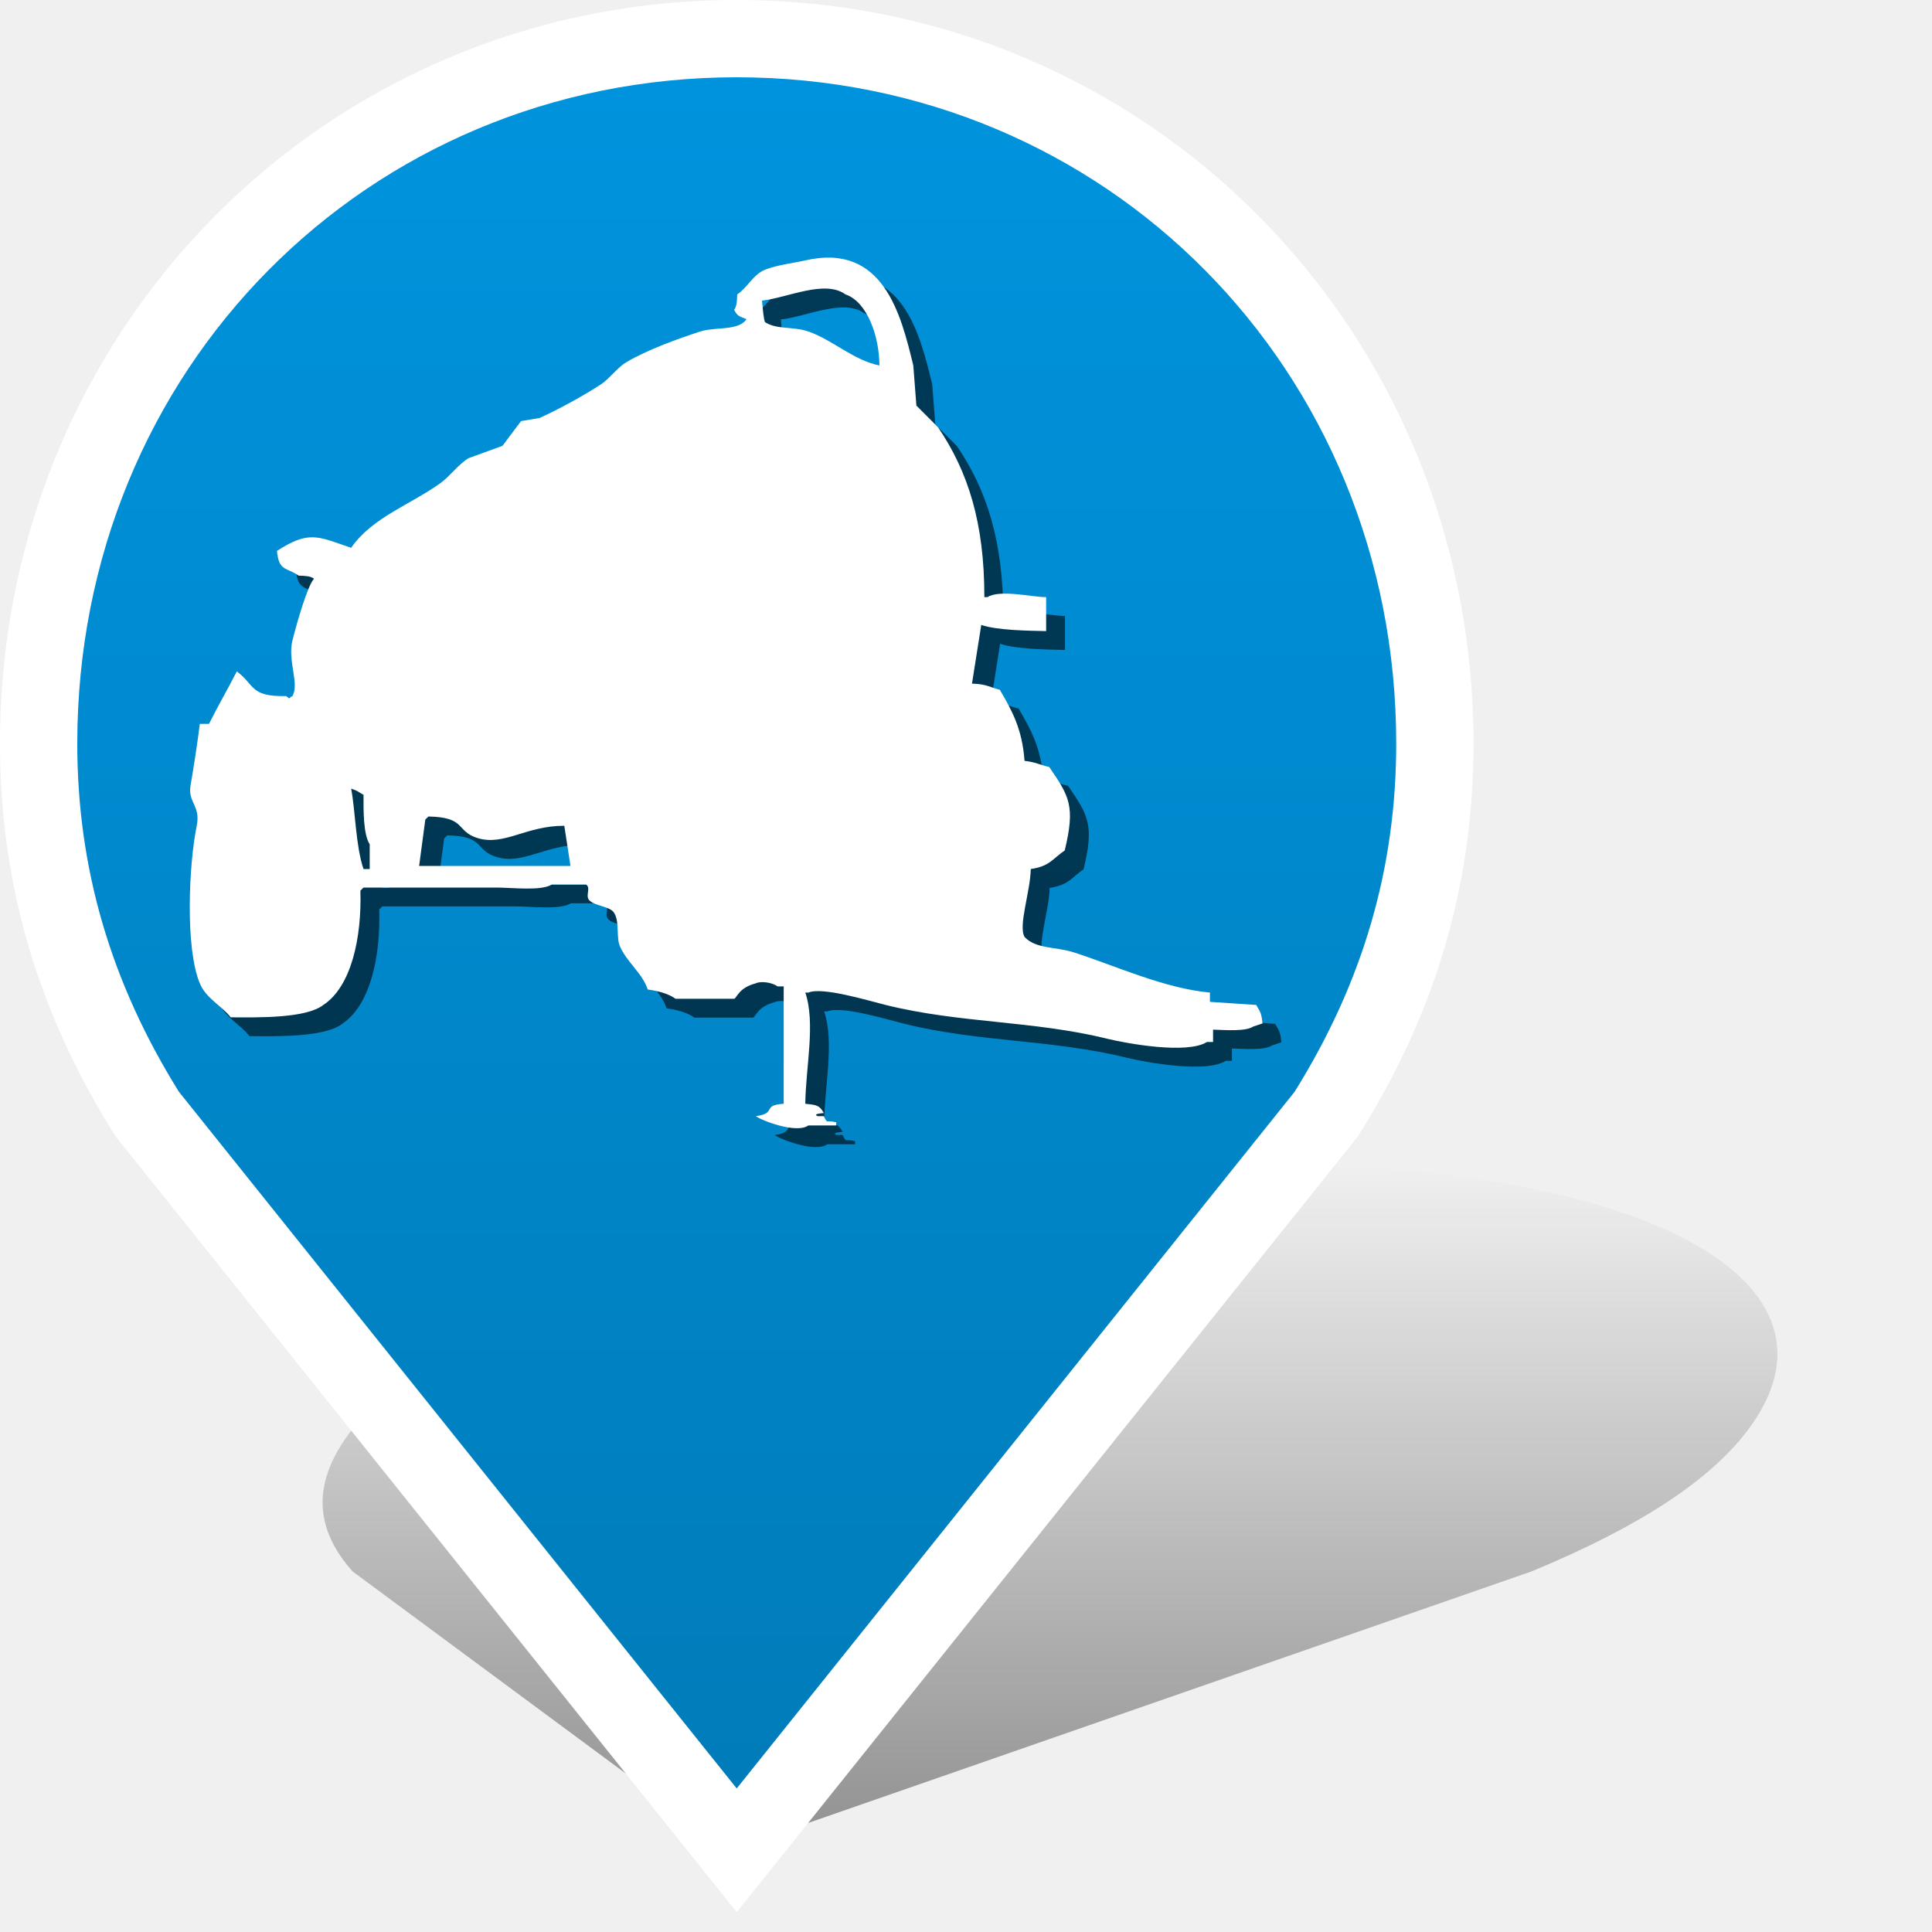
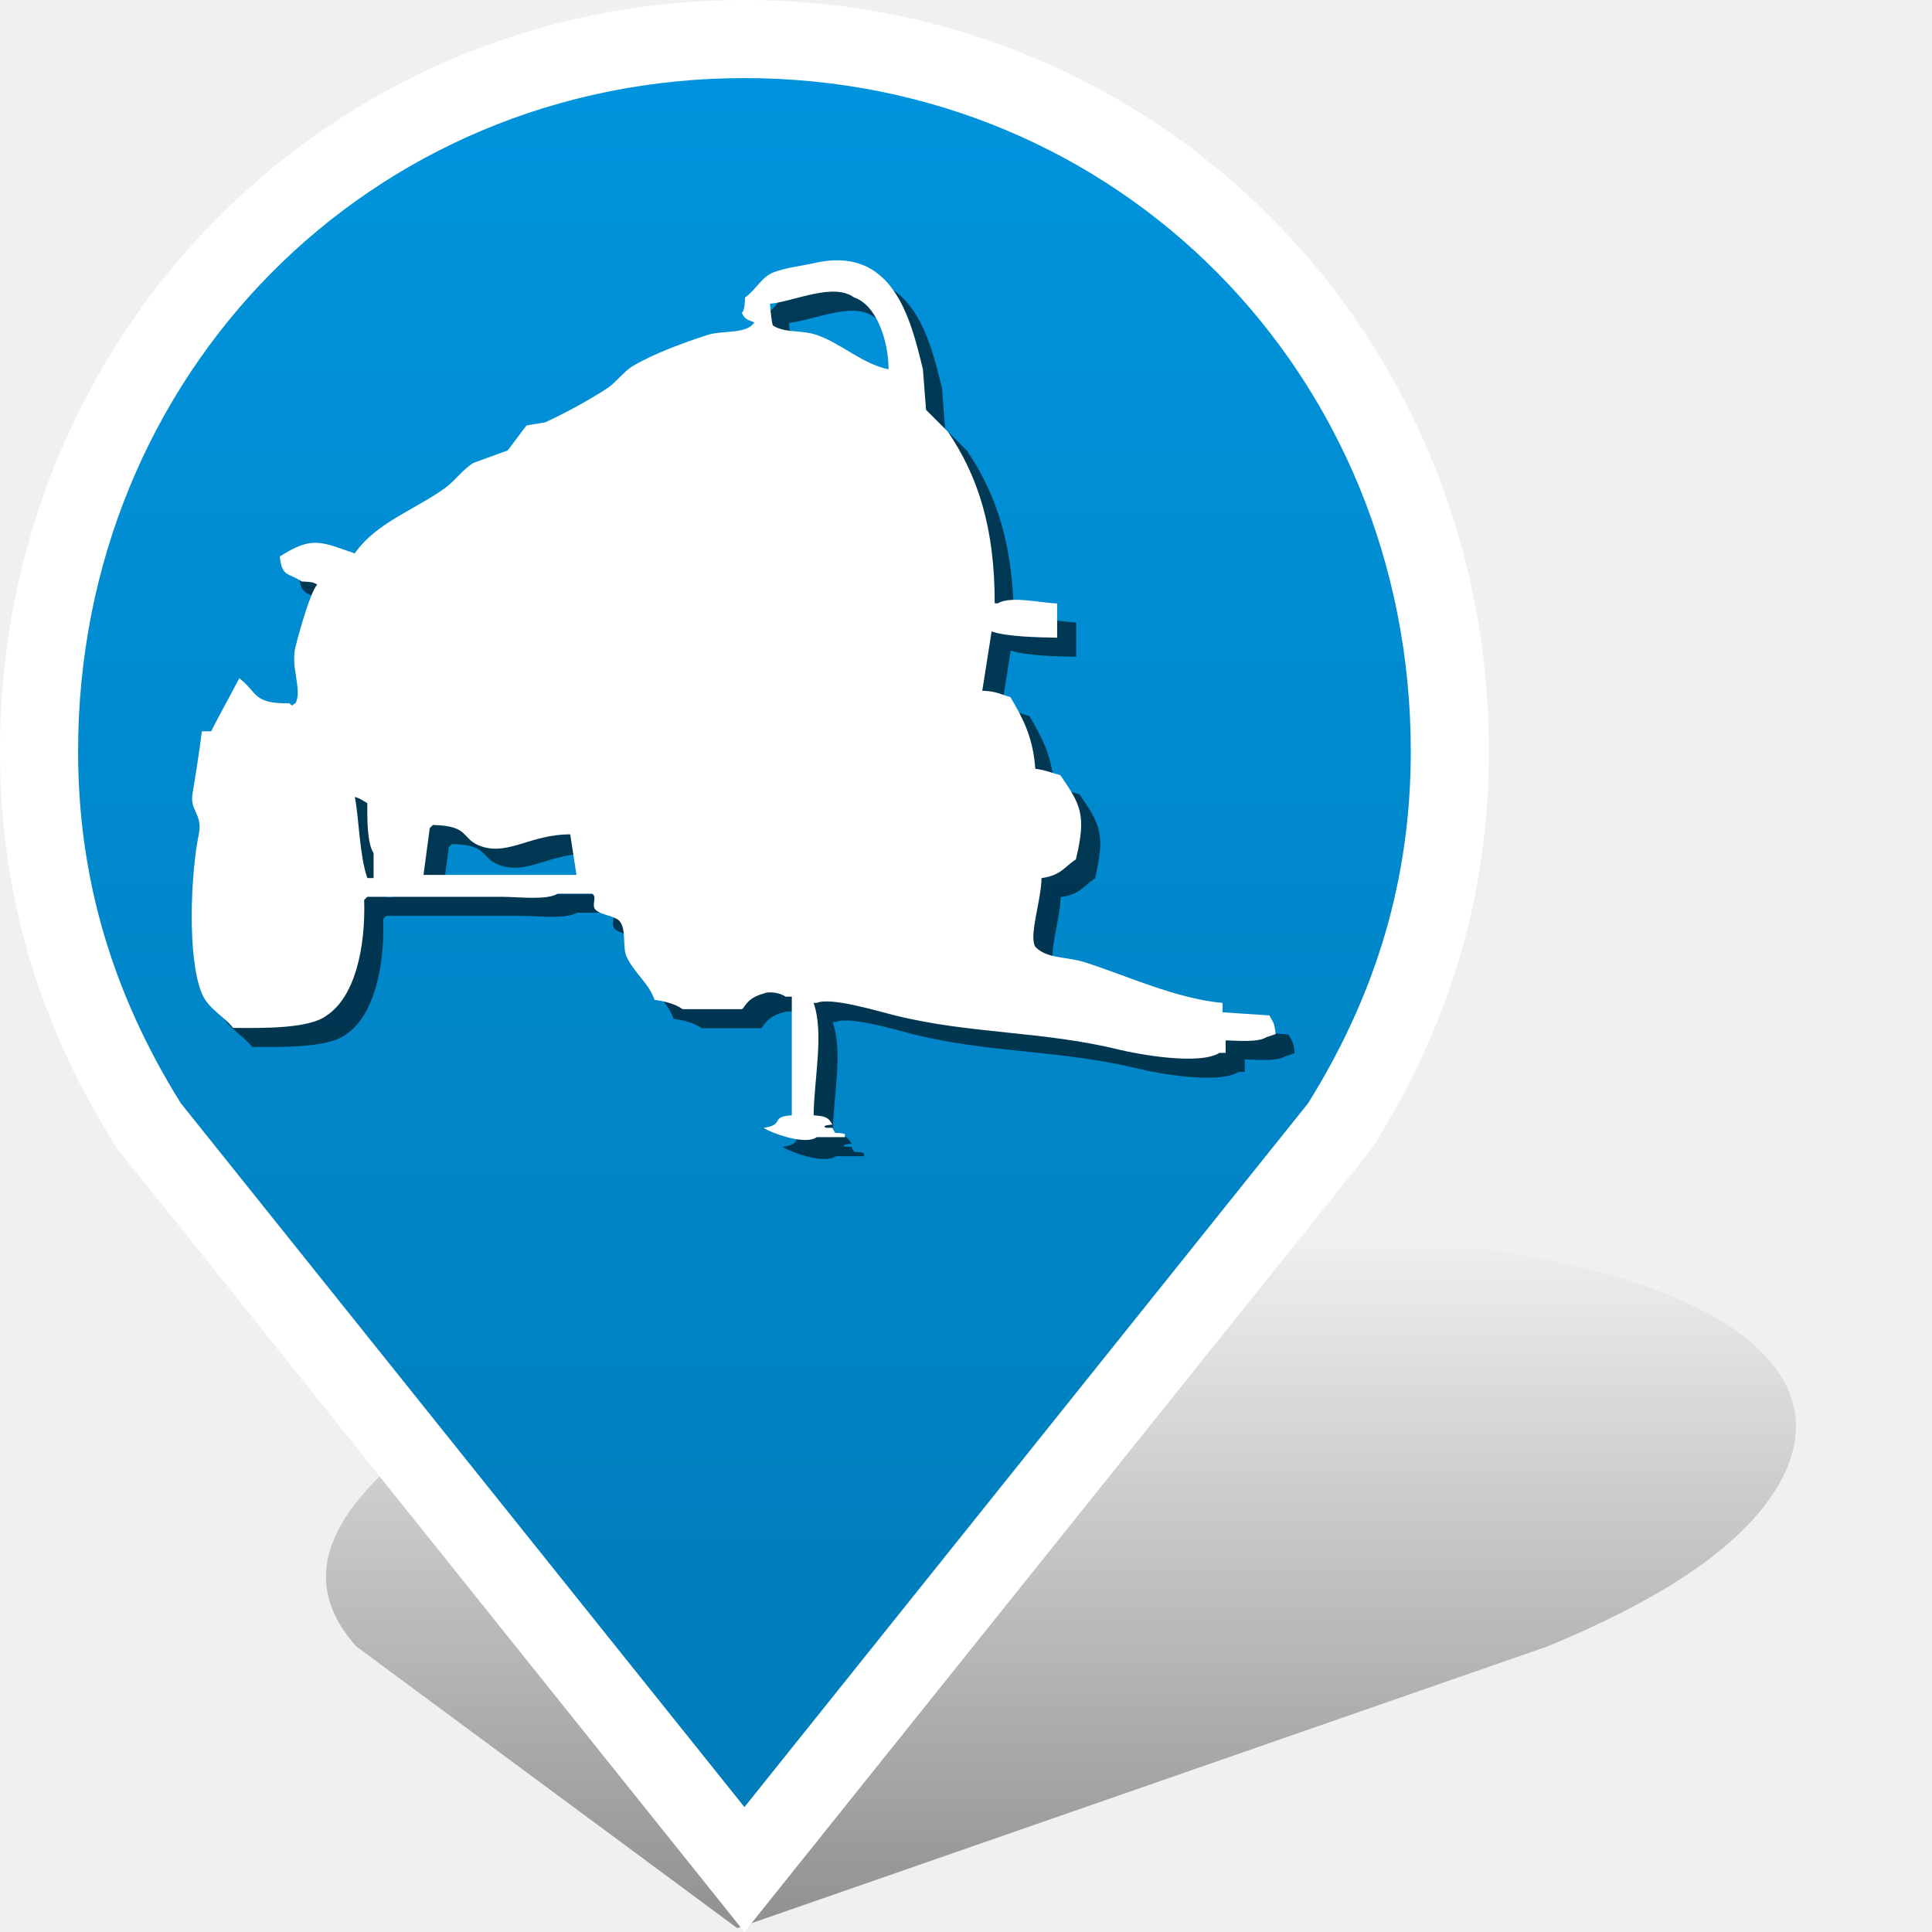
<svg xmlns="http://www.w3.org/2000/svg" version="1.1" id="Layer_1" x="0px" y="0px" viewBox="0 0 50 50" enable-background="new 0 0 50 50" xml:space="preserve">
  <g id="base">
    <g>
-       <linearGradient id="SVGID_1_" gradientUnits="userSpaceOnUse" x1="-2.034" y1="23.942" x2="-2.034" y2="15.063" gradientTransform="matrix(2 0 -1.523732 2 59.43299 0)">
+       <linearGradient id="SVGID_1_" gradientUnits="userSpaceOnUse" x1="-22.579" y1="6.237" x2="-22.579" y2="3.994" gradientTransform="matrix(8 0 -6.094928 8 237.732 0)">
        <stop offset="0" style="stop-color:#000000;stop-opacity:0.4" />
        <stop offset="1" style="stop-color:#000000;stop-opacity:0" />
      </linearGradient>
-       <path fill="url(#SVGID_1_)" d="M9.126,40.669c-1.021-1.144-1.036-2.333-0.045-3.634    c2.952-3.875,13.201-6.911,23.332-6.911c10.131,0,15.754,3.036,12.802,6.911    c-0.991,1.301-2.817,2.49-5.581,3.634l-20.752,7.216L9.126,40.669z" />
-       <linearGradient id="SVGID_2_" gradientUnits="userSpaceOnUse" x1="9.534" y1="23.942" x2="9.534" y2="0.5" gradientTransform="matrix(2 0 0 2 0 0)">
+       <path fill="url(#SVGID_1_)" d="M9.221,42.609c-1.032-1.156-1.047-2.357-0.045-3.671    c2.983-3.915,13.339-6.983,23.576-6.983c10.236,0,15.918,3.067,12.935,6.983    c-1.002,1.315-2.846,2.516-5.639,3.671L19.08,49.9L9.221,42.609z" />
+       <linearGradient id="SVGID_2_" gradientUnits="userSpaceOnUse" x1="2.408" y1="6.048" x2="2.408" y2="0.126" gradientTransform="matrix(8 0 0 8 0 0)">
        <stop offset="0" style="stop-color:#007BB8" />
        <stop offset="1" style="stop-color:#0094DE" />
      </linearGradient>
-       <path fill="url(#SVGID_2_)" d="M3.813,28.836c-1.893-3.02-2.813-6.158-2.813-9.592    c0-10.23,7.936-18.244,18.067-18.244c10.131,0,18.067,8.014,18.067,18.244    c0,3.435-0.92,6.573-2.812,9.592l-15.254,19.049L3.813,28.836z" />
-       <path fill="#FFFFFF" d="M19.067,2c9.57,0,17.067,7.574,17.067,17.244    c0,3.223-0.86,6.172-2.63,9.012l-14.438,18.029L4.63,28.255    c-1.769-2.84-2.63-5.789-2.63-9.012C2,9.574,9.497,2,19.067,2     M19.067,0C8.444,0,0,8.522,0,19.244c0,3.849,1.09,7.148,2.996,10.172    l16.071,20.069l16.071-20.069c1.907-3.024,2.996-6.323,2.996-10.172    C38.134,8.522,29.69,0,19.067,0L19.067,0z" />
+       <path fill="url(#SVGID_2_)" d="M3.853,29.137c-1.912-3.052-2.842-6.222-2.842-9.692    c0-10.337,8.019-18.434,18.256-18.434c10.236,0,18.255,8.097,18.255,18.434    c0,3.47-0.93,6.641-2.842,9.692L19.266,48.384L3.853,29.137z" />
+       <path fill="#FFFFFF" d="M19.266,2.021c9.67,0,17.245,7.653,17.245,17.424    c0,3.256-0.869,6.236-2.657,9.106L19.266,46.767L4.678,28.55    c-1.788-2.87-2.657-5.849-2.657-9.106C2.021,9.674,9.596,2.021,19.266,2.021     M19.266,0C8.532,0,0,8.611,0,19.444c0,3.889,1.101,7.222,3.028,10.278    l16.238,20.278L35.504,29.722c1.927-3.056,3.028-6.389,3.028-10.278    C38.532,8.611,30,0,19.266,0L19.266,0z" />
    </g>
  </g>
  <g>
    <g opacity="0.6">
      <g>
-         <path d="M33,26.496c-0.4-0.027-0.799-0.053-1.199-0.08v-0.24     c-1.187-0.11-2.438-0.691-3.518-1.039c-0.472-0.152-0.985-0.086-1.279-0.4     c-0.17-0.287,0.153-1.187,0.16-1.759c0.49-0.068,0.568-0.27,0.879-0.48     c0.279-1.151,0.119-1.4-0.4-2.159c-0.247-0.059-0.359-0.128-0.64-0.16     c-0.06-0.831-0.328-1.307-0.64-1.839c-0.274-0.073-0.351-0.149-0.72-0.16     c0.08-0.506,0.16-1.013,0.24-1.519c0.408,0.141,1.221,0.15,1.679,0.16     v-0.879c-0.354,0.001-1.2-0.205-1.519,0H25.965     c0.001-1.927-0.421-3.249-1.199-4.397c-0.187-0.187-0.373-0.373-0.56-0.56     c-0.027-0.346-0.053-0.693-0.08-1.039c-0.318-1.306-0.769-3.187-2.798-2.718     c-0.279,0.064-0.72,0.114-1.039,0.24c-0.3,0.118-0.457,0.464-0.72,0.64     c-0.008,0.203-0.01,0.296-0.08,0.4c0.098,0.18,0.138,0.16,0.32,0.24     c-0.204,0.31-0.809,0.193-1.199,0.32c-0.581,0.189-1.37,0.472-1.919,0.799     c-0.22,0.131-0.431,0.421-0.64,0.56c-0.464,0.308-1.131,0.666-1.599,0.879     c-0.16,0.027-0.32,0.053-0.48,0.08c-0.16,0.213-0.32,0.426-0.48,0.64     c-0.293,0.107-0.586,0.213-0.879,0.32c-0.266,0.163-0.48,0.466-0.72,0.64     c-0.786,0.568-1.765,0.885-2.318,1.679c-0.862-0.293-1.086-0.457-1.919,0.08     c0.05,0.534,0.235,0.415,0.56,0.64c0.203,0.008,0.296,0.01,0.4,0.08     c-0.165,0.16-0.451,1.162-0.56,1.599c-0.13,0.523,0.186,1.112,0,1.439     c-0.119,0.051-0.035,0.099-0.16,0c-0.941,0.018-0.804-0.281-1.279-0.64     c-0.261,0.507-0.511,0.937-0.72,1.359H5.659     c-0.061,0.502-0.162,1.142-0.24,1.599c-0.074,0.438,0.267,0.514,0.16,1.039     c-0.206,1.008-0.301,3.163,0.08,4.077c0.165,0.395,0.556,0.569,0.799,0.879     c0.741,0.005,1.951,0.027,2.398-0.32c0.724-0.476,0.996-1.738,0.959-2.958     l0.08-0.08h3.438c0.422-0,1.16,0.095,1.439-0.08h0.879     c0.139,0.078-0.017,0.281,0.08,0.4c0.125,0.153,0.526,0.161,0.64,0.32     c0.159,0.223,0.058,0.641,0.16,0.879c0.174,0.407,0.584,0.698,0.72,1.119     c0.262,0.036,0.541,0.108,0.72,0.24h1.519     c0.077-0.038,0.122-0.287,0.56-0.4c0.105-0.057,0.403-0.036,0.56,0.08     h0.16v3.038c-0.58,0.034-0.163,0.246-0.72,0.32     c0.118,0.099,1.04,0.467,1.359,0.24h0.72V29.534     c-0.275-0.072-0.22,0.055-0.32-0.16h-0.16     c-0.153-0.064,0.16-0.08,0.16-0.08c-0.111-0.205-0.196-0.212-0.48-0.24     c0.01-0.945,0.27-2.081,0-2.878h0.08c0.358-0.154,1.534,0.204,1.999,0.32     c1.934,0.48,3.8,0.398,5.756,0.879c0.475,0.117,2.047,0.404,2.558,0.08     h0.16v-0.32c0.328,0.01,0.841,0.052,1.039-0.08     c0.08-0.027,0.16-0.053,0.24-0.08     C33.131,26.676,33.098,26.679,33,26.496z M10.056,22.979H9.896     c-0.203-0.59-0.211-1.514-0.32-2.079c0.185,0.059,0.179,0.083,0.32,0.16     c-0.002,0.383-0.009,1.02,0.16,1.279V22.979z M11.335,22.899     c0.053-0.4,0.107-0.799,0.16-1.199c0.027-0.027,0.053-0.053,0.08-0.08     c0.991,0.017,0.7,0.385,1.279,0.56c0.682,0.206,1.245-0.321,2.238-0.32     c0.053,0.346,0.107,0.693,0.16,1.039H11.335z M21.408,9.068     c-0.397-0.137-0.803-0.041-1.119-0.24c-0.034-0.051-0.061-0.334-0.08-0.56     c0.645-0.067,1.624-0.551,2.159-0.16c0.568,0.191,0.878,1.095,0.879,1.839     C22.583,9.815,22.037,9.285,21.408,9.068z" />
+         <path d="M33.345,26.772c-0.404-0.027-0.808-0.054-1.212-0.081v-0.242     c-1.2-0.111-2.464-0.699-3.554-1.05c-0.477-0.154-0.995-0.086-1.292-0.404     c-0.172-0.29,0.155-1.199,0.162-1.777c0.495-0.068,0.574-0.273,0.889-0.485     c0.281-1.163,0.12-1.415-0.404-2.181c-0.249-0.06-0.363-0.129-0.646-0.162     c-0.061-0.84-0.331-1.32-0.646-1.858c-0.276-0.074-0.354-0.151-0.727-0.162     c0.081-0.512,0.162-1.023,0.242-1.535c0.412,0.142,1.234,0.152,1.696,0.162     v-0.889c-0.358,0.001-1.212-0.207-1.535,0h-0.081     c0.001-1.947-0.426-3.283-1.212-4.443c-0.188-0.188-0.377-0.377-0.565-0.565     c-0.027-0.35-0.054-0.7-0.081-1.05c-0.321-1.32-0.777-3.221-2.827-2.746     c-0.281,0.065-0.727,0.115-1.05,0.242c-0.303,0.119-0.462,0.469-0.727,0.646     c-0.009,0.205-0.01,0.299-0.081,0.404c0.099,0.182,0.14,0.162,0.323,0.242     c-0.206,0.313-0.817,0.195-1.212,0.323c-0.587,0.191-1.384,0.477-1.939,0.808     c-0.222,0.133-0.436,0.426-0.646,0.565c-0.469,0.311-1.143,0.673-1.616,0.889     c-0.162,0.027-0.323,0.054-0.485,0.081c-0.162,0.215-0.323,0.431-0.485,0.646     c-0.296,0.108-0.592,0.215-0.889,0.323c-0.269,0.165-0.485,0.471-0.727,0.646     c-0.794,0.574-1.784,0.894-2.343,1.696c-0.871-0.296-1.098-0.462-1.939,0.081     c0.05,0.539,0.237,0.419,0.565,0.646c0.205,0.009,0.299,0.01,0.404,0.081     c-0.166,0.161-0.456,1.174-0.565,1.616c-0.132,0.529,0.188,1.124,0,1.454     c-0.12,0.052-0.035,0.1-0.162,0c-0.951,0.018-0.812-0.284-1.292-0.646     c-0.264,0.512-0.516,0.946-0.727,1.373H5.718     c-0.062,0.507-0.164,1.154-0.242,1.616c-0.075,0.442,0.27,0.52,0.162,1.05     c-0.209,1.019-0.304,3.196,0.081,4.12c0.166,0.399,0.562,0.575,0.808,0.889     c0.749,0.005,1.972,0.028,2.423-0.323c0.732-0.481,1.006-1.756,0.969-2.989     l0.081-0.081h3.473c0.427-0,1.172,0.096,1.454-0.081h0.889     c0.141,0.079-0.017,0.284,0.081,0.404c0.126,0.155,0.531,0.163,0.646,0.323     c0.161,0.225,0.059,0.648,0.162,0.889c0.175,0.411,0.59,0.705,0.727,1.131     c0.264,0.036,0.547,0.109,0.727,0.242h1.535     c0.078-0.038,0.123-0.29,0.565-0.404c0.106-0.057,0.408-0.036,0.565,0.081     h0.162v3.07c-0.586,0.035-0.165,0.248-0.727,0.323     c0.119,0.1,1.051,0.472,1.373,0.242h0.727v-0.081     c-0.278-0.072-0.222,0.056-0.323-0.162h-0.162     c-0.154-0.065,0.162-0.081,0.162-0.081c-0.112-0.207-0.199-0.215-0.485-0.242     c0.01-0.955,0.273-2.103,0-2.908h0.081c0.362-0.156,1.55,0.206,2.019,0.323     c1.954,0.485,3.839,0.402,5.816,0.889c0.48,0.118,2.069,0.408,2.585,0.081     h0.162v-0.323c0.331,0.01,0.85,0.052,1.05-0.081     c0.081-0.027,0.162-0.054,0.242-0.081     C33.477,26.954,33.443,26.957,33.345,26.772z M10.161,23.218H9.999     c-0.205-0.597-0.213-1.53-0.323-2.1c0.187,0.06,0.18,0.084,0.323,0.162     c-0.002,0.387-0.009,1.031,0.162,1.292V23.218z M11.453,23.137     c0.054-0.404,0.108-0.808,0.162-1.212c0.027-0.027,0.054-0.054,0.081-0.081     c1.002,0.017,0.707,0.389,1.292,0.565c0.689,0.208,1.258-0.324,2.262-0.323     c0.054,0.35,0.108,0.7,0.162,1.05H11.453z M21.632,9.163     c-0.401-0.138-0.811-0.041-1.131-0.242c-0.034-0.052-0.061-0.337-0.081-0.565     c0.651-0.068,1.641-0.556,2.181-0.162c0.574,0.193,0.887,1.106,0.889,1.858     C22.818,9.918,22.267,9.382,21.632,9.163z" />
      </g>
    </g>
    <g>
      <g>
-         <path fill="#FFFFFF" d="M32.512,26.008c-0.4-0.027-0.799-0.053-1.199-0.08v-0.24     c-1.187-0.11-2.438-0.691-3.518-1.039c-0.472-0.152-0.985-0.086-1.279-0.4     c-0.17-0.287,0.153-1.187,0.16-1.759c0.49-0.068,0.568-0.27,0.879-0.48     c0.279-1.151,0.119-1.4-0.4-2.159c-0.247-0.059-0.359-0.128-0.64-0.16     c-0.06-0.831-0.328-1.307-0.64-1.839c-0.274-0.073-0.351-0.149-0.72-0.16     c0.08-0.506,0.16-1.013,0.24-1.519c0.408,0.141,1.221,0.15,1.679,0.16     v-0.879c-0.354,0.001-1.2-0.205-1.519,0h-0.08     c0.001-1.927-0.421-3.249-1.199-4.397l-0.56-0.56     c-0.027-0.346-0.053-0.693-0.08-1.039c-0.318-1.306-0.769-3.187-2.798-2.718     c-0.279,0.064-0.72,0.114-1.039,0.24c-0.3,0.118-0.457,0.464-0.72,0.64     c-0.008,0.203-0.01,0.296-0.08,0.4c0.098,0.18,0.138,0.16,0.32,0.24     c-0.204,0.31-0.809,0.193-1.199,0.32c-0.581,0.189-1.37,0.472-1.919,0.799     C15.983,9.51,15.772,9.8,15.563,9.939c-0.464,0.308-1.131,0.666-1.599,0.879     c-0.16,0.027-0.32,0.053-0.48,0.08c-0.16,0.213-0.32,0.426-0.48,0.64     c-0.293,0.107-0.586,0.213-0.879,0.32c-0.266,0.163-0.48,0.466-0.72,0.64     c-0.786,0.568-1.765,0.885-2.318,1.679c-0.862-0.293-1.086-0.457-1.919,0.08     c0.05,0.534,0.235,0.415,0.56,0.64c0.203,0.008,0.296,0.01,0.4,0.08     c-0.165,0.16-0.451,1.162-0.56,1.599c-0.13,0.524,0.186,1.112,0,1.439     c-0.119,0.051-0.035,0.099-0.16,0c-0.941,0.018-0.804-0.281-1.279-0.64     c-0.261,0.507-0.511,0.937-0.72,1.359H5.171     c-0.061,0.502-0.162,1.142-0.24,1.599c-0.074,0.438,0.267,0.514,0.16,1.039     c-0.206,1.008-0.301,3.163,0.08,4.077c0.165,0.395,0.556,0.569,0.799,0.879     c0.741,0.005,1.951,0.027,2.398-0.32c0.724-0.476,0.996-1.738,0.959-2.958     c0.027-0.027,0.053-0.053,0.08-0.08h3.438c0.422,0,1.16,0.095,1.439-0.08     h0.879c0.139,0.078-0.017,0.281,0.08,0.4     c0.125,0.153,0.526,0.161,0.64,0.32c0.159,0.223,0.058,0.641,0.16,0.879     c0.174,0.407,0.584,0.698,0.72,1.119c0.262,0.036,0.541,0.108,0.72,0.24     h1.519c0.077-0.038,0.122-0.287,0.56-0.4     c0.105-0.057,0.403-0.036,0.56,0.08h0.16v3.038     c-0.58,0.034-0.163,0.246-0.72,0.32c0.118,0.099,1.04,0.467,1.359,0.24     h0.72v-0.08c-0.275-0.072-0.22,0.055-0.32-0.16h-0.16     c-0.153-0.064,0.16-0.08,0.16-0.08c-0.111-0.205-0.196-0.212-0.48-0.24     c0.01-0.945,0.27-2.081,0-2.878h0.08c0.358-0.154,1.534,0.204,1.999,0.32     c1.934,0.48,3.8,0.398,5.756,0.879c0.475,0.117,2.047,0.404,2.558,0.08     h0.16v-0.32c0.328,0.01,0.841,0.052,1.039-0.08     c0.08-0.027,0.16-0.053,0.24-0.08     C32.643,26.188,32.61,26.19,32.512,26.008z M9.568,22.49H9.408     c-0.203-0.59-0.211-1.514-0.32-2.079c0.185,0.059,0.179,0.083,0.32,0.16     c-0.002,0.383-0.009,1.02,0.16,1.279V22.49z M10.847,22.41     c0.053-0.4,0.107-0.799,0.16-1.199c0.027-0.027,0.053-0.053,0.08-0.08     c0.991,0.017,0.7,0.385,1.279,0.56c0.682,0.206,1.245-0.321,2.238-0.32     c0.053,0.346,0.107,0.693,0.16,1.039H10.847z M20.92,8.579     c-0.397-0.137-0.803-0.041-1.119-0.24c-0.034-0.051-0.061-0.334-0.08-0.56     c0.645-0.067,1.624-0.551,2.159-0.16c0.568,0.191,0.878,1.095,0.879,1.839     C22.094,9.327,21.549,8.797,20.92,8.579z" />
+         <path fill="#FFFFFF" d="M32.851,26.279c-0.404-0.027-0.808-0.054-1.212-0.081v-0.242     c-1.2-0.111-2.464-0.699-3.554-1.05c-0.477-0.154-0.995-0.086-1.292-0.404     c-0.172-0.29,0.155-1.199,0.162-1.777c0.495-0.068,0.574-0.273,0.889-0.485     c0.281-1.163,0.12-1.415-0.404-2.181c-0.249-0.06-0.363-0.129-0.646-0.162     c-0.061-0.84-0.331-1.32-0.646-1.858c-0.276-0.074-0.354-0.151-0.727-0.162     c0.081-0.512,0.162-1.023,0.242-1.535c0.412,0.142,1.234,0.152,1.696,0.162     v-0.889c-0.358,0.001-1.212-0.207-1.535,0h-0.081     c0.001-1.947-0.426-3.283-1.212-4.443l-0.565-0.565     c-0.027-0.35-0.054-0.7-0.081-1.05c-0.321-1.32-0.777-3.221-2.827-2.746     c-0.281,0.065-0.727,0.115-1.05,0.242c-0.303,0.119-0.462,0.469-0.727,0.646     c-0.009,0.205-0.01,0.299-0.081,0.404c0.099,0.182,0.14,0.162,0.323,0.242     c-0.206,0.313-0.817,0.195-1.212,0.323c-0.587,0.191-1.384,0.477-1.939,0.808     c-0.222,0.133-0.436,0.426-0.646,0.565c-0.469,0.311-1.143,0.673-1.616,0.889     c-0.162,0.027-0.323,0.054-0.485,0.081c-0.162,0.215-0.323,0.431-0.485,0.646     c-0.296,0.108-0.592,0.215-0.889,0.323c-0.269,0.165-0.485,0.471-0.727,0.646     c-0.794,0.574-1.784,0.894-2.343,1.696c-0.871-0.296-1.098-0.462-1.939,0.081     c0.05,0.539,0.237,0.419,0.565,0.646c0.205,0.009,0.299,0.01,0.404,0.081     c-0.166,0.162-0.456,1.174-0.565,1.616c-0.132,0.529,0.188,1.124,0,1.454     c-0.12,0.052-0.035,0.1-0.162,0c-0.951,0.018-0.812-0.284-1.292-0.646     c-0.264,0.512-0.516,0.946-0.727,1.373H5.224     c-0.062,0.507-0.164,1.154-0.242,1.616c-0.075,0.442,0.27,0.52,0.162,1.05     c-0.209,1.019-0.304,3.196,0.081,4.12c0.166,0.399,0.562,0.575,0.808,0.889     c0.749,0.005,1.972,0.028,2.423-0.323c0.732-0.481,1.006-1.756,0.969-2.989     c0.027-0.027,0.054-0.054,0.081-0.081h3.473c0.427,0,1.172,0.096,1.454-0.081     h0.889c0.141,0.079-0.017,0.284,0.081,0.404     c0.126,0.155,0.531,0.163,0.646,0.323c0.161,0.225,0.059,0.648,0.162,0.889     c0.175,0.411,0.59,0.705,0.727,1.131c0.264,0.036,0.547,0.109,0.727,0.242     h1.535c0.078-0.038,0.123-0.29,0.565-0.404     c0.106-0.057,0.408-0.036,0.565,0.081h0.162v3.07     c-0.586,0.035-0.165,0.248-0.727,0.323c0.119,0.1,1.051,0.472,1.373,0.242     h0.727v-0.081c-0.278-0.072-0.222,0.056-0.323-0.162h-0.162     c-0.154-0.065,0.162-0.081,0.162-0.081c-0.112-0.207-0.199-0.215-0.485-0.242     c0.01-0.955,0.273-2.103,0-2.908h0.081c0.362-0.156,1.55,0.206,2.019,0.323     c1.954,0.485,3.839,0.402,5.816,0.889c0.48,0.118,2.069,0.408,2.585,0.081     h0.162v-0.323c0.331,0.01,0.85,0.052,1.05-0.081     c0.081-0.027,0.162-0.054,0.242-0.081     C32.983,26.461,32.95,26.463,32.851,26.279z M9.667,22.724H9.506     c-0.205-0.597-0.213-1.53-0.323-2.1c0.187,0.06,0.18,0.084,0.323,0.162     c-0.002,0.387-0.009,1.031,0.162,1.292V22.724z M10.96,22.644     c0.054-0.404,0.108-0.808,0.162-1.212c0.027-0.027,0.054-0.054,0.081-0.081     c1.002,0.017,0.707,0.389,1.292,0.565c0.689,0.208,1.258-0.324,2.262-0.323     c0.054,0.35,0.108,0.7,0.162,1.05H10.96z M21.138,8.669     c-0.401-0.138-0.811-0.041-1.131-0.242c-0.034-0.052-0.061-0.337-0.081-0.565     c0.651-0.068,1.641-0.556,2.181-0.162c0.574,0.193,0.887,1.106,0.889,1.858     C22.324,9.424,21.773,8.888,21.138,8.669z" />
      </g>
    </g>
  </g>
</svg>
